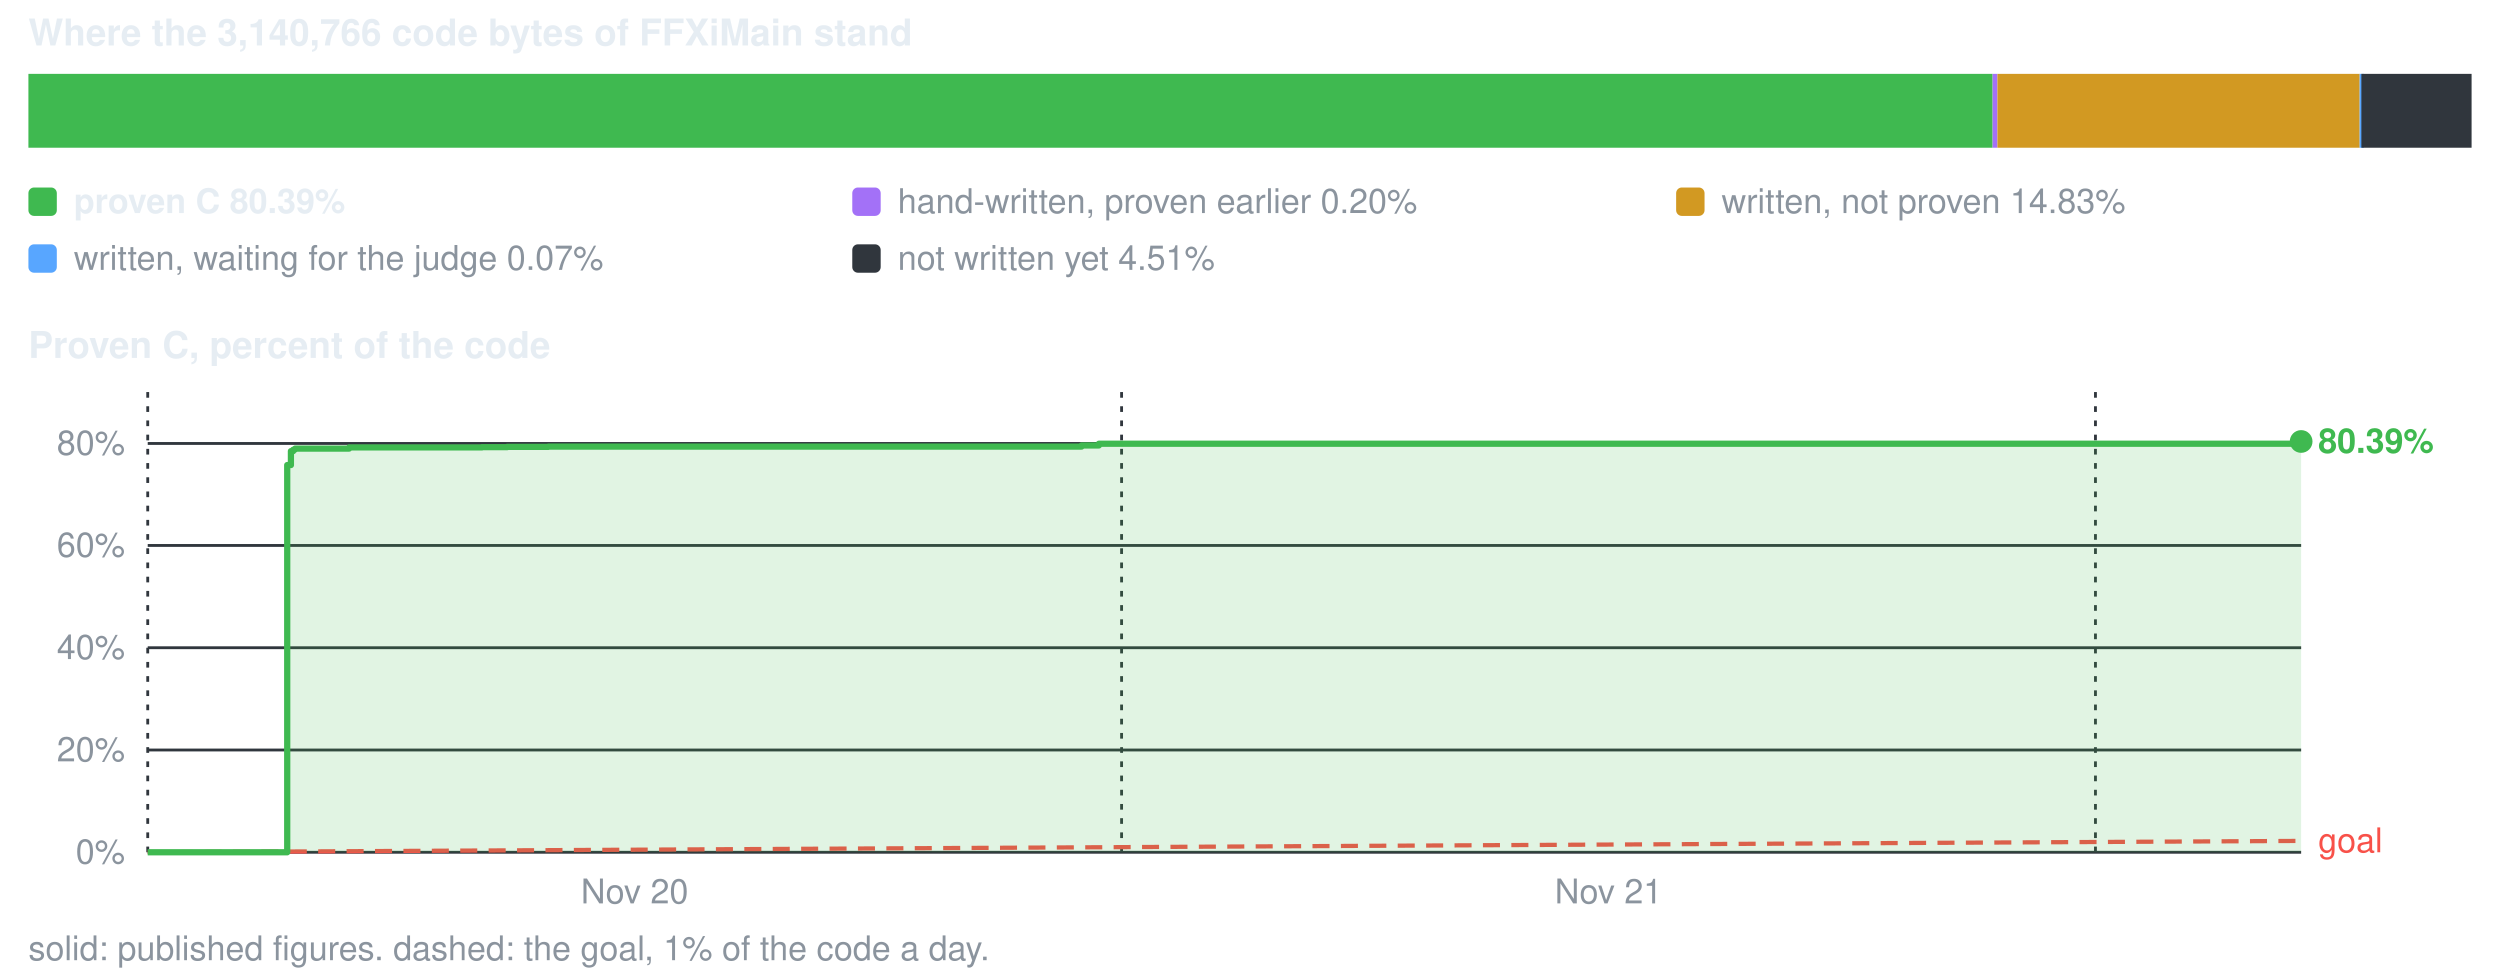
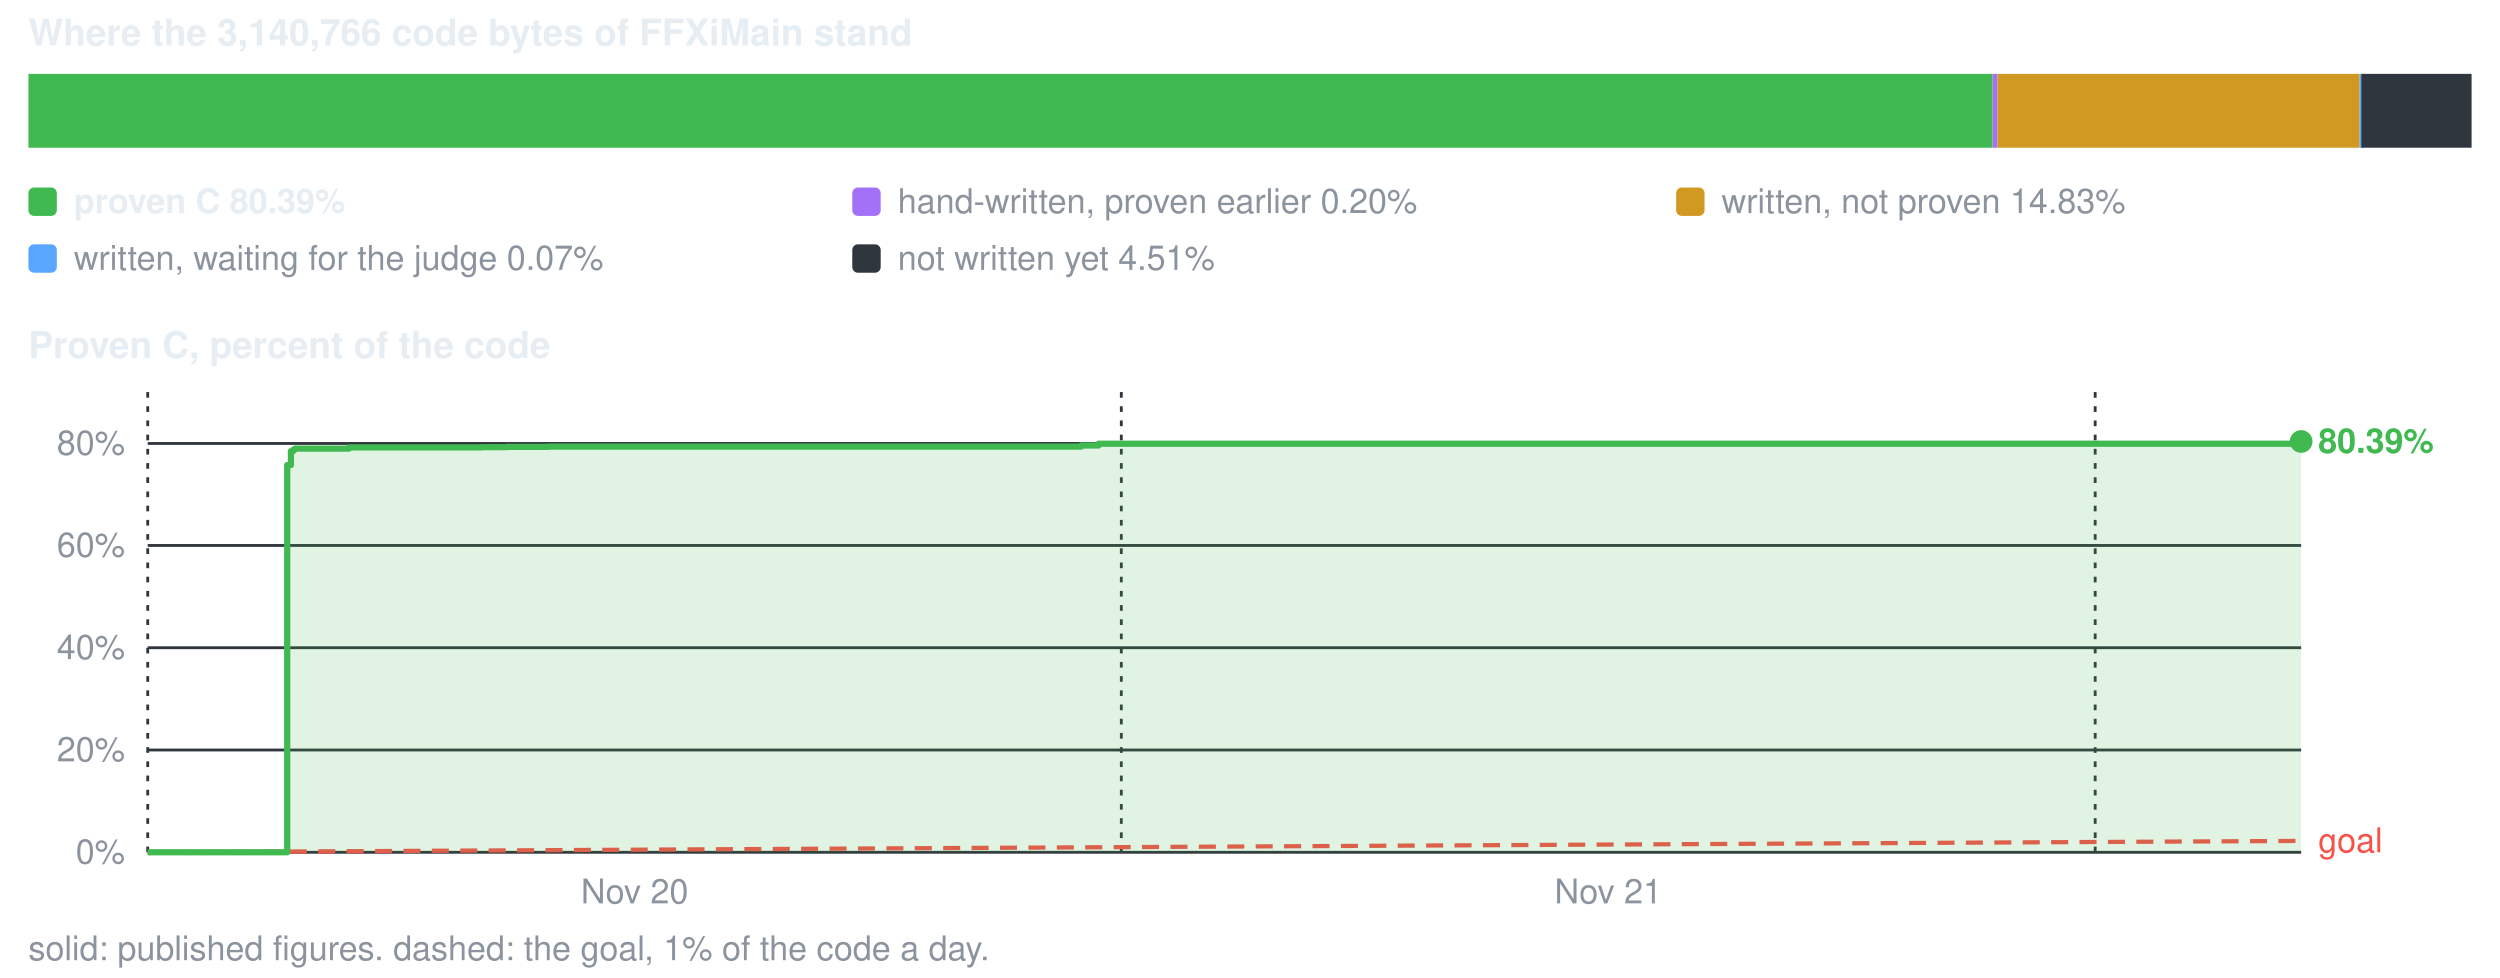
<svg xmlns="http://www.w3.org/2000/svg" viewBox="0 0 880 344" width="880" height="344" role="img" aria-label="conversion progress">
  <style>text{font-family:-apple-system,BlinkMacSystemFont,'Segoe UI',Helvetica,Arial,sans-serif;font-size:12px;fill:#8b949e}.s{fill:#e6edf3;font-weight:600}.b{font-size:13px}</style>
  <text x="10" y="16" class="s b">Where the 3,140,766 code bytes of FFXiMain stand</text>
  <rect x="10.0" y="26" width="691.4" height="26" fill="#3fb950" />
  <rect x="701.4" y="26" width="1.7" height="26" fill="#a371f7" />
  <rect x="703.1" y="26" width="127.5" height="26" fill="#d29922" />
  <rect x="830.6" y="26" width="1.5" height="26" fill="#58a6ff" />
  <rect x="831.2" y="26" width="38.8" height="26" fill="#30363d" />
  <rect x="10" y="66" width="10" height="10" rx="2" fill="#3fb950" />
  <text x="26" y="75" class="s">proven C 80.39%</text>
  <rect x="300" y="66" width="10" height="10" rx="2" fill="#a371f7" />
  <text x="316" y="75">hand-written, proven earlier 0.20%</text>
  <rect x="590" y="66" width="10" height="10" rx="2" fill="#d29922" />
  <text x="606" y="75">written, not proven 14.83%</text>
  <rect x="10" y="86" width="10" height="10" rx="2" fill="#58a6ff" />
  <text x="26" y="95">written, waiting for the judge 0.07%</text>
  <rect x="300" y="86" width="10" height="10" rx="2" fill="#30363d" />
  <text x="316" y="95">not written yet 4.51%</text>
  <text x="10" y="126" class="s b">Proven C, percent of the code</text>
  <line x1="52" y1="300.0" x2="810" y2="300.0" stroke="#30363d" stroke-width="1" />
  <text x="44" y="304.0" text-anchor="end">0%</text>
  <line x1="52" y1="264.0" x2="810" y2="264.0" stroke="#30363d" stroke-width="1" />
  <text x="44" y="268.0" text-anchor="end">20%</text>
  <line x1="52" y1="228.0" x2="810" y2="228.0" stroke="#30363d" stroke-width="1" />
  <text x="44" y="232.0" text-anchor="end">40%</text>
  <line x1="52" y1="192.0" x2="810" y2="192.0" stroke="#30363d" stroke-width="1" />
  <text x="44" y="196.0" text-anchor="end">60%</text>
  <line x1="52" y1="156.1" x2="810" y2="156.1" stroke="#30363d" stroke-width="1" />
  <text x="44" y="160.1" text-anchor="end">80%</text>
  <line x1="52.0" y1="138" x2="52.0" y2="300" stroke="#30363d" stroke-width="1" stroke-dasharray="2 3" />
  <text x="223.4" y="318" text-anchor="middle">Nov 20</text>
-   <line x1="394.8" y1="138" x2="394.8" y2="300" stroke="#30363d" stroke-width="1" stroke-dasharray="2 3" />
-   <text x="566.2" y="318" text-anchor="middle">Nov 21</text>
-   <line x1="737.6" y1="138" x2="737.6" y2="300" stroke="#30363d" stroke-width="1" stroke-dasharray="2 3" />
+   <line x1="394.7" y1="138" x2="394.7" y2="300" stroke="#30363d" stroke-width="1" stroke-dasharray="2 3" />
+   <text x="566.1" y="318" text-anchor="middle">Nov 21</text>
+   <line x1="737.5" y1="138" x2="737.5" y2="300" stroke="#30363d" stroke-width="1" stroke-dasharray="2 3" />
  <line x1="52.0" y1="300.0" x2="810.0" y2="296.0" stroke="#f85149" stroke-width="1.5" stroke-dasharray="6 4" />
  <text x="816.0" y="300.0" style="fill:#f85149">goal</text>
-   <path d="M52.0 300.0 H101.1 V163.7 H102.4 V158.8 H103.2 V158.3 H103.6 V158.2 H103.9 V157.9 H103.9 V157.9 H122.9 V157.5 H129.7 V157.5 H137.5 V157.5 H137.6 V157.5 H142.9 V157.5 H153.9 V157.5 H161.5 V157.5 H169.6 V157.4 H178.5 V157.3 H193.0 V157.2 H214.0 V157.2 H241.4 V157.2 H380.7 V156.8 H381.0 V156.8 H386.8 V156.2 H390.9 V156.2 H398.7 V156.2 H806.3 V156.2 H809.8 V155.4 H810.0 V155.4 V300.0 H52.0 Z" fill="#3fb950" fill-opacity="0.16" />
-   <path d="M52.0 300.0 H101.1 V163.7 H102.4 V158.8 H103.2 V158.3 H103.6 V158.2 H103.9 V157.9 H103.9 V157.9 H122.9 V157.5 H129.7 V157.5 H137.5 V157.5 H137.6 V157.5 H142.9 V157.5 H153.9 V157.5 H161.5 V157.5 H169.6 V157.4 H178.5 V157.3 H193.0 V157.2 H214.0 V157.2 H241.4 V157.2 H380.7 V156.8 H381.0 V156.8 H386.8 V156.2 H390.9 V156.2 H398.7 V156.2 H806.3 V156.2 H809.8 V155.4 H810.0 V155.4" fill="none" stroke="#3fb950" stroke-width="2.2" stroke-linejoin="round" />
+   <path d="M52.0 300.0 H101.1 V163.7 H102.4 V158.8 H103.2 V158.3 H103.6 V158.2 H103.9 V157.9 H103.9 V157.9 H122.9 V157.5 H129.7 V157.5 H137.5 V157.5 H137.5 V157.5 H142.9 V157.5 H153.8 V157.5 H161.5 V157.5 H169.6 V157.4 H178.5 V157.3 H192.9 V157.2 H214.0 V157.2 H241.4 V157.2 H380.6 V156.8 H381.0 V156.8 H386.7 V156.2 H390.8 V156.2 H398.6 V156.2 H806.1 V156.2 H809.6 V155.4 H809.9 V155.4 H810.0 V155.4 V300.0 H52.0 Z" fill="#3fb950" fill-opacity="0.16" />
+   <path d="M52.0 300.0 H101.1 V163.7 H102.4 V158.8 H103.2 V158.3 H103.6 V158.2 H103.9 V157.9 H103.9 V157.9 H122.9 V157.5 H129.7 V157.5 H137.5 V157.5 H137.5 V157.5 H142.9 V157.5 H153.8 V157.5 H161.5 V157.5 H169.6 V157.4 H178.5 V157.3 H192.9 V157.2 H214.0 V157.2 H241.4 V157.2 H380.6 V156.8 H381.0 V156.8 H386.7 V156.2 H390.8 V156.2 H398.6 V156.2 H806.1 V156.2 H809.6 V155.4 H809.9 V155.4 H810.0 V155.4" fill="none" stroke="#3fb950" stroke-width="2.2" stroke-linejoin="round" />
  <circle cx="810.0" cy="155.4" r="4" fill="#3fb950" />
  <text x="816.0" y="159.4" class="s" style="fill:#3fb950">80.39%</text>
  <text x="10" y="338">solid: published figures. dashed: the goal, 1% of the code a day.</text>
</svg>
